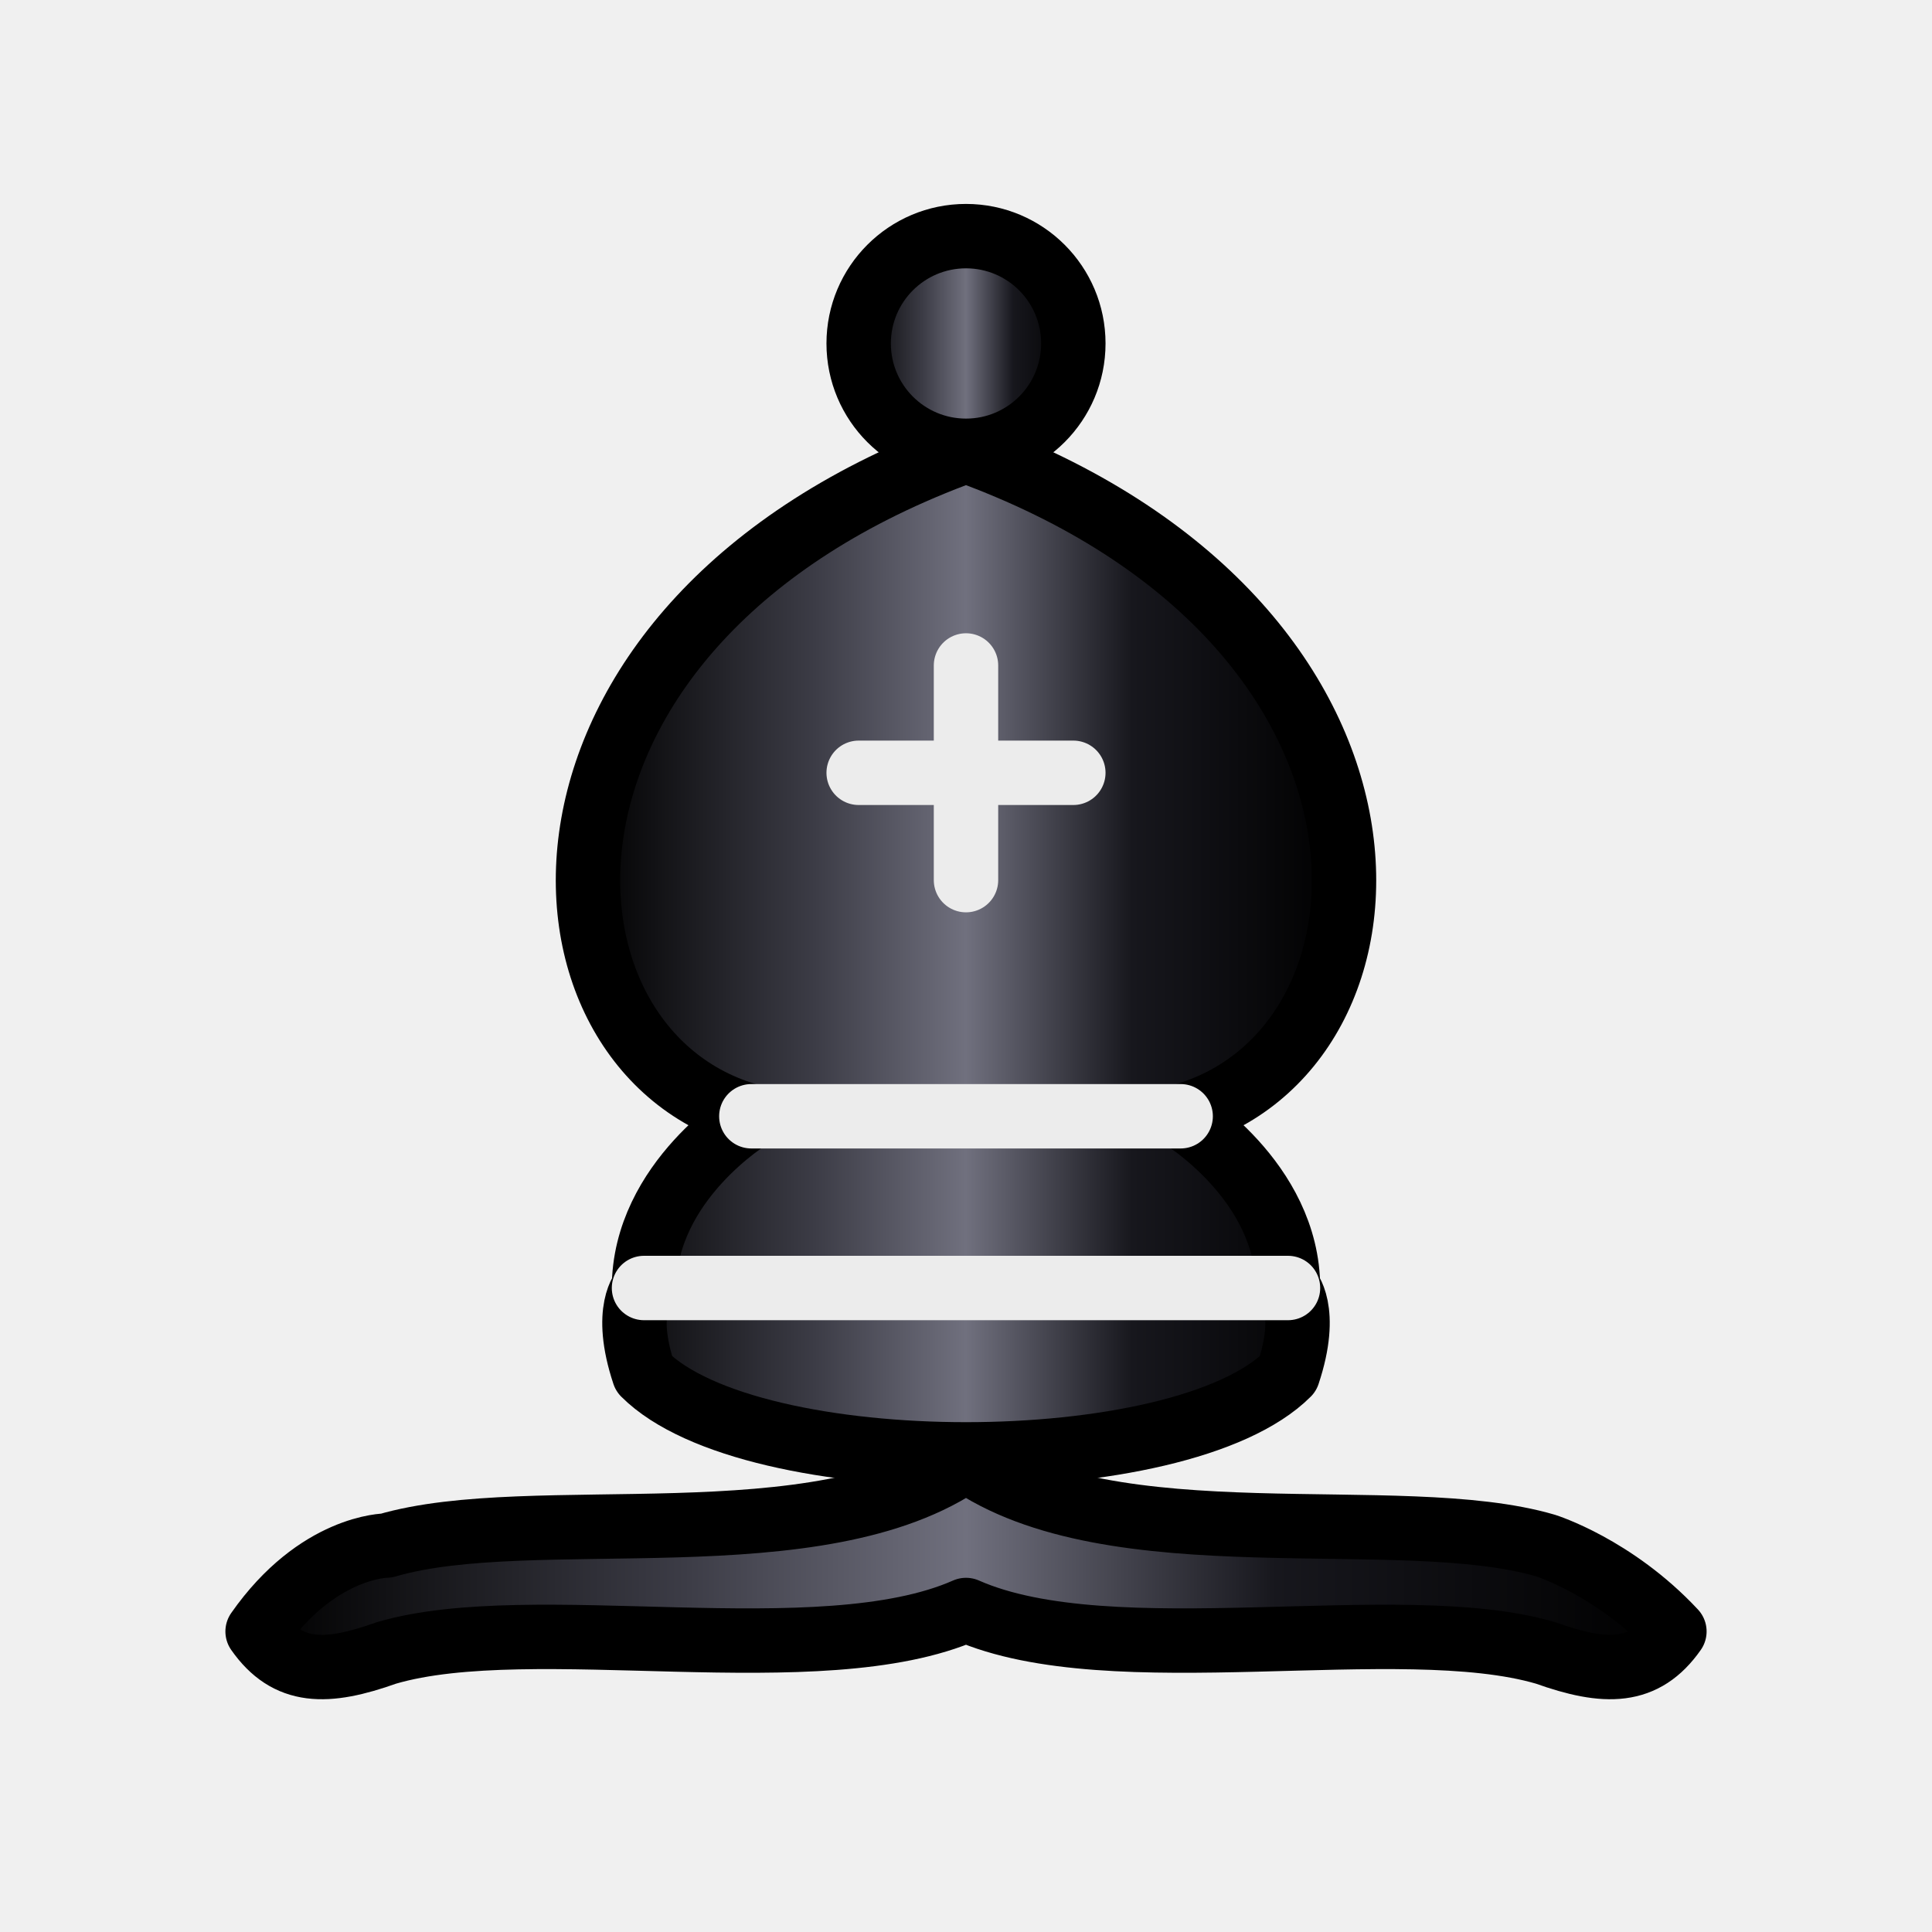
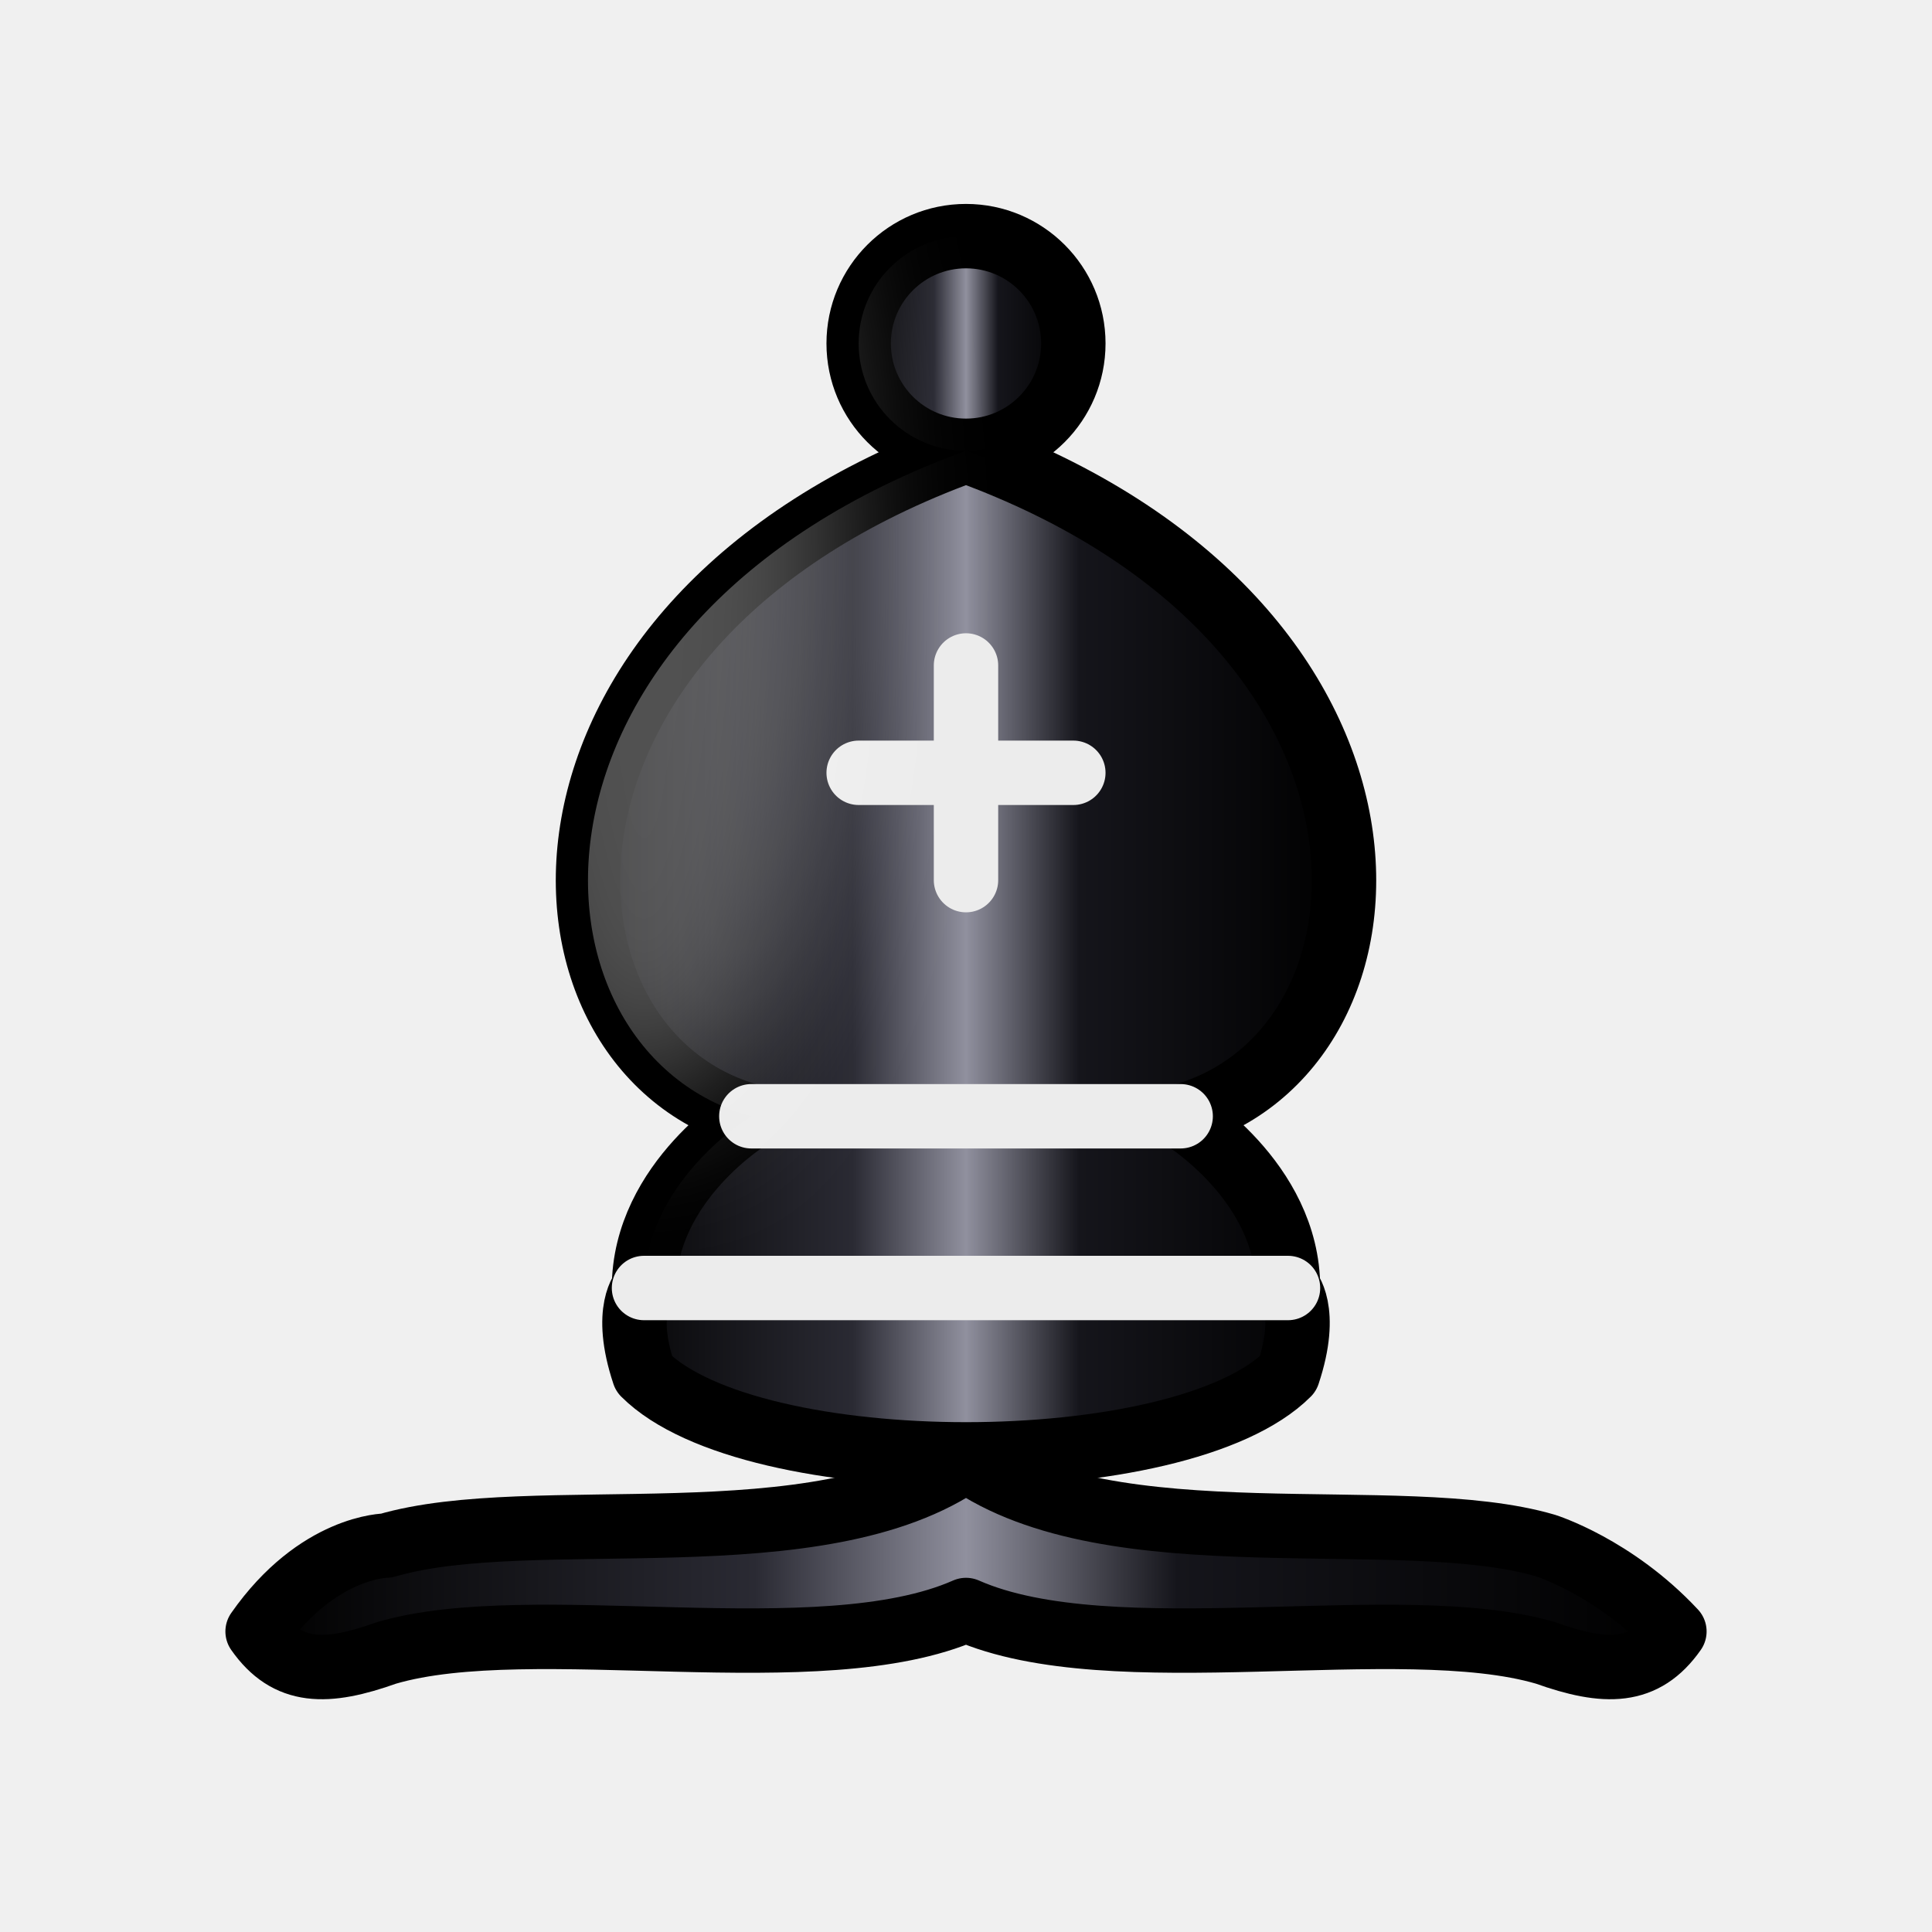
<svg xmlns="http://www.w3.org/2000/svg" viewBox="0 0 45 45">
  <defs>
    <linearGradient id="gb" x1="0" y1="0" x2="1" y2="0">
      <stop offset="0" stop-color="#000000" />
-       <stop offset=".3" stop-color="#3c3c46" />
-       <stop offset=".5" stop-color="#70707e" />
-       <stop offset=".72" stop-color="#17171d" />
+       <stop offset=".35" stop-color="#2a2a33" />
+       <stop offset=".5" stop-color="#90909e" />
+       <stop offset=".65" stop-color="#15151b" />
      <stop offset="1" stop-color="#000000" />
    </linearGradient>
+     <filter id="soft" x="-40%" y="-40%" width="180%" height="180%">
+       <feGaussianBlur stdDeviation="1.6" />
+     </filter>
+     <clipPath id="cl">
+       <path d="M9 36c3.4-1 10.1.4 13.5-2 3.4 2.4 10.1 1 13.5 2 0 0 1.6.5 3 2-.7 1-1.6 1-3 .5-3.4-1-10.1.5-13.5-1-3.4 1.5-10.1 0-13.5 1-1.4.5-2.3.5-3-.5 1.4-2 3-2 3-2z" />
+       <path d="M15 32c2.5 2.5 12.5 2.5 15 0 .5-1.5 0-2 0-2 0-2.5-2.5-4-2.5-4 5.5-1.5 6-11.5-5-15.5-11 4-10.5 14-5 15.5 0 0-2.5 1.5-2.5 4 0 0-.5.5 0 2z" />
+       <path d="M25 8a2.5 2.5 0 1 1-5 0 2.5 2.5 0 1 1 5 0z" />
+     </clipPath>
  </defs>
  <g fill="none" fill-rule="evenodd" stroke="#000" stroke-linecap="round" stroke-linejoin="round" stroke-width="1.5">
    <g fill="url(#gb)" stroke-linecap="butt">
      <path d="M9 36c3.4-1 10.1.4 13.5-2 3.4 2.4 10.1 1 13.5 2 0 0 1.6.5 3 2-.7 1-1.6 1-3 .5-3.4-1-10.1.5-13.5-1-3.4 1.5-10.1 0-13.5 1-1.4.5-2.3.5-3-.5 1.4-2 3-2 3-2z" />
      <path d="M15 32c2.5 2.5 12.5 2.5 15 0 .5-1.5 0-2 0-2 0-2.5-2.5-4-2.5-4 5.5-1.5 6-11.5-5-15.5-11 4-10.5 14-5 15.5 0 0-2.5 1.5-2.5 4 0 0-.5.5 0 2z" />
      <path d="M25 8a2.5 2.5 0 1 1-5 0 2.5 2.5 0 1 1 5 0z" />
    </g>
    <path stroke="#ececec" stroke-linejoin="miter" d="M17.5 26h10M15 30h15m-7.5-14.5v5M20 18h5" />
  </g>
+   <g clip-path="url(#cl)">
+     <ellipse cx="15" cy="13" rx="4.5" ry="13" fill="#ffffff" opacity="0.32" filter="url(#soft)" />
+   </g>
</svg>
